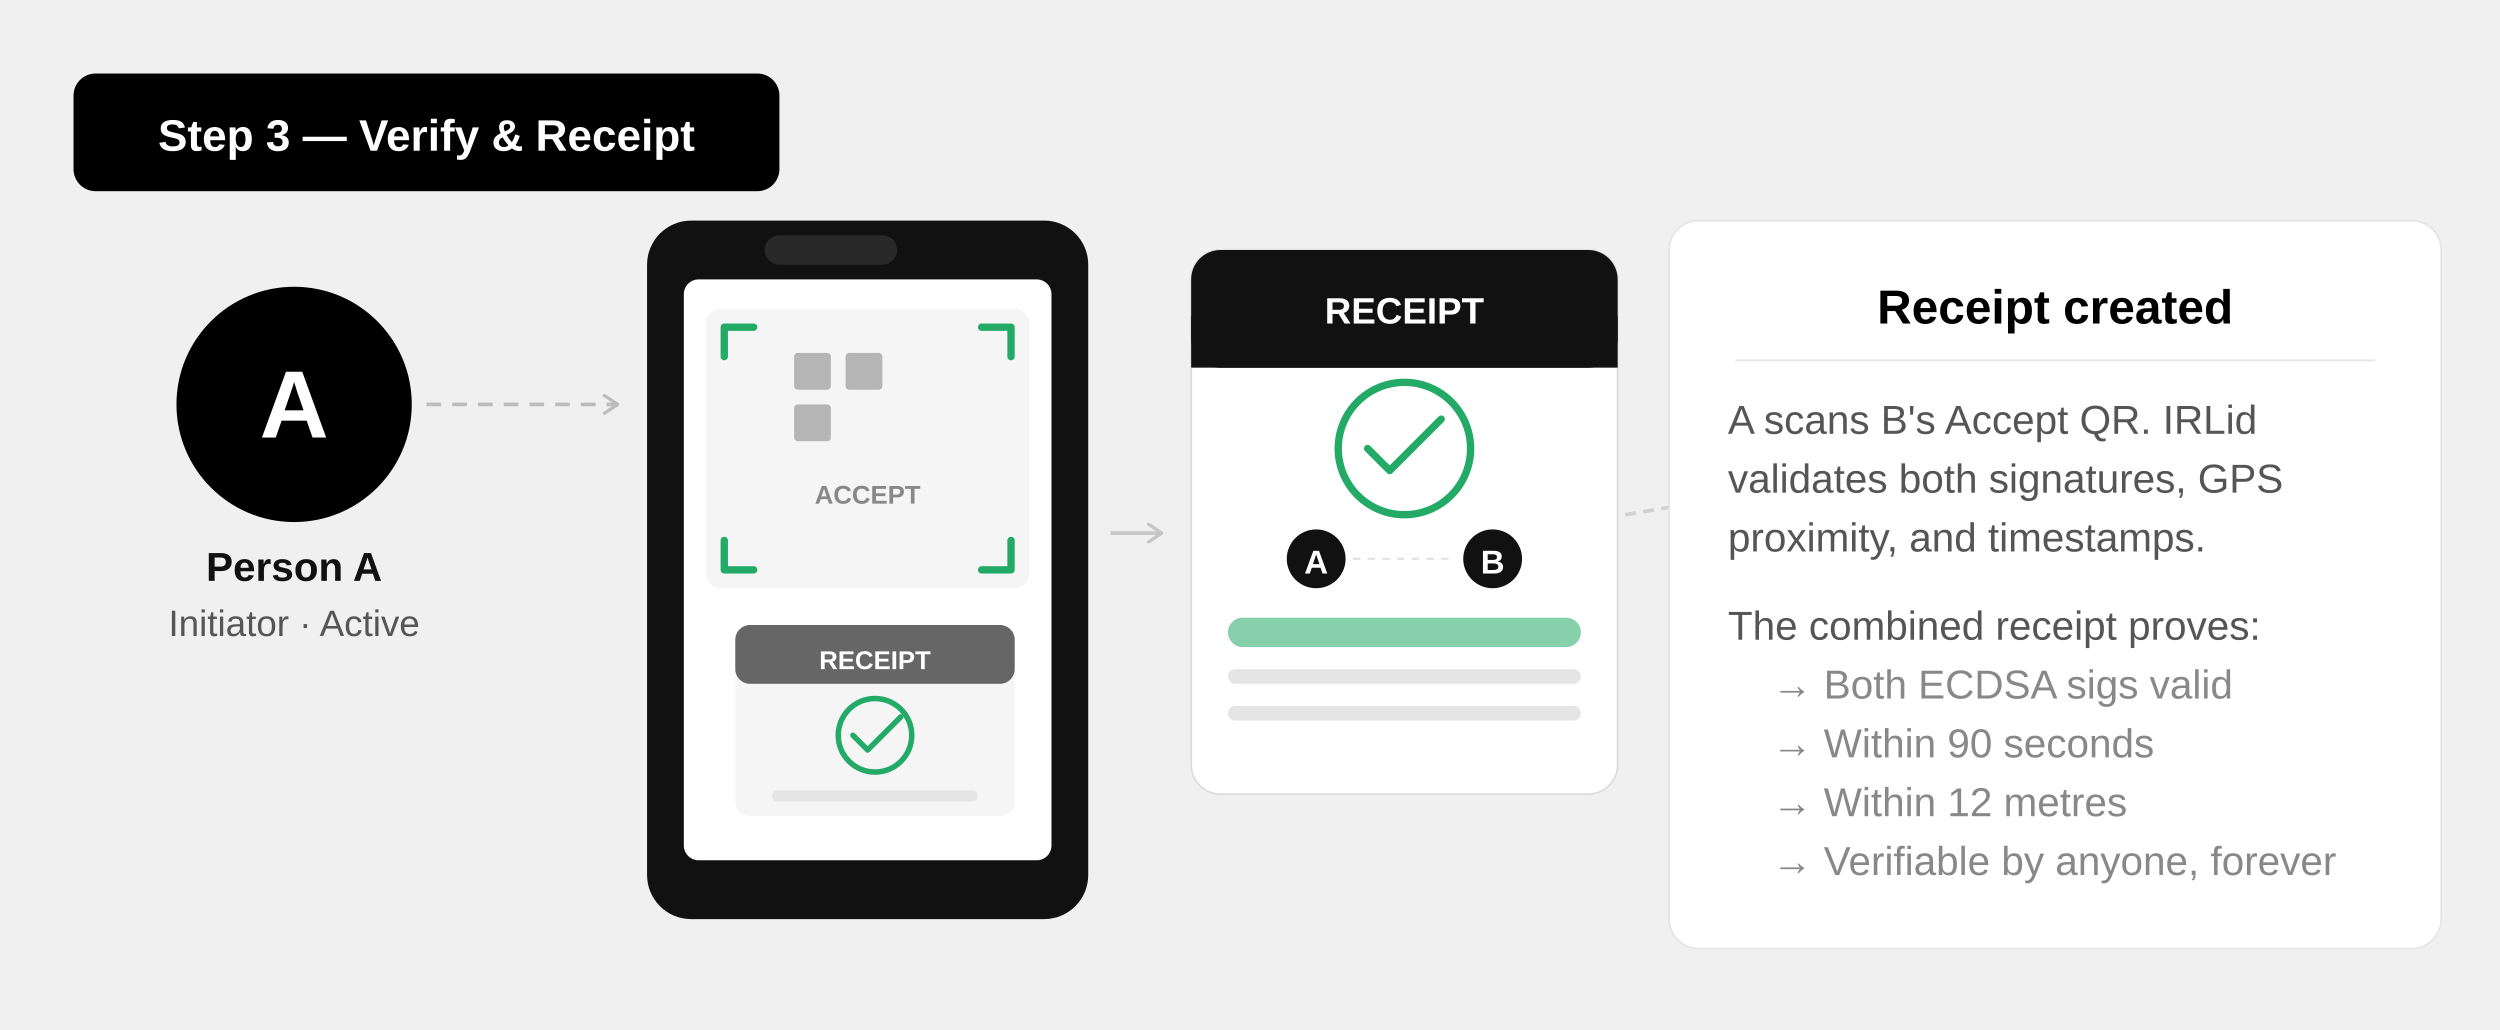
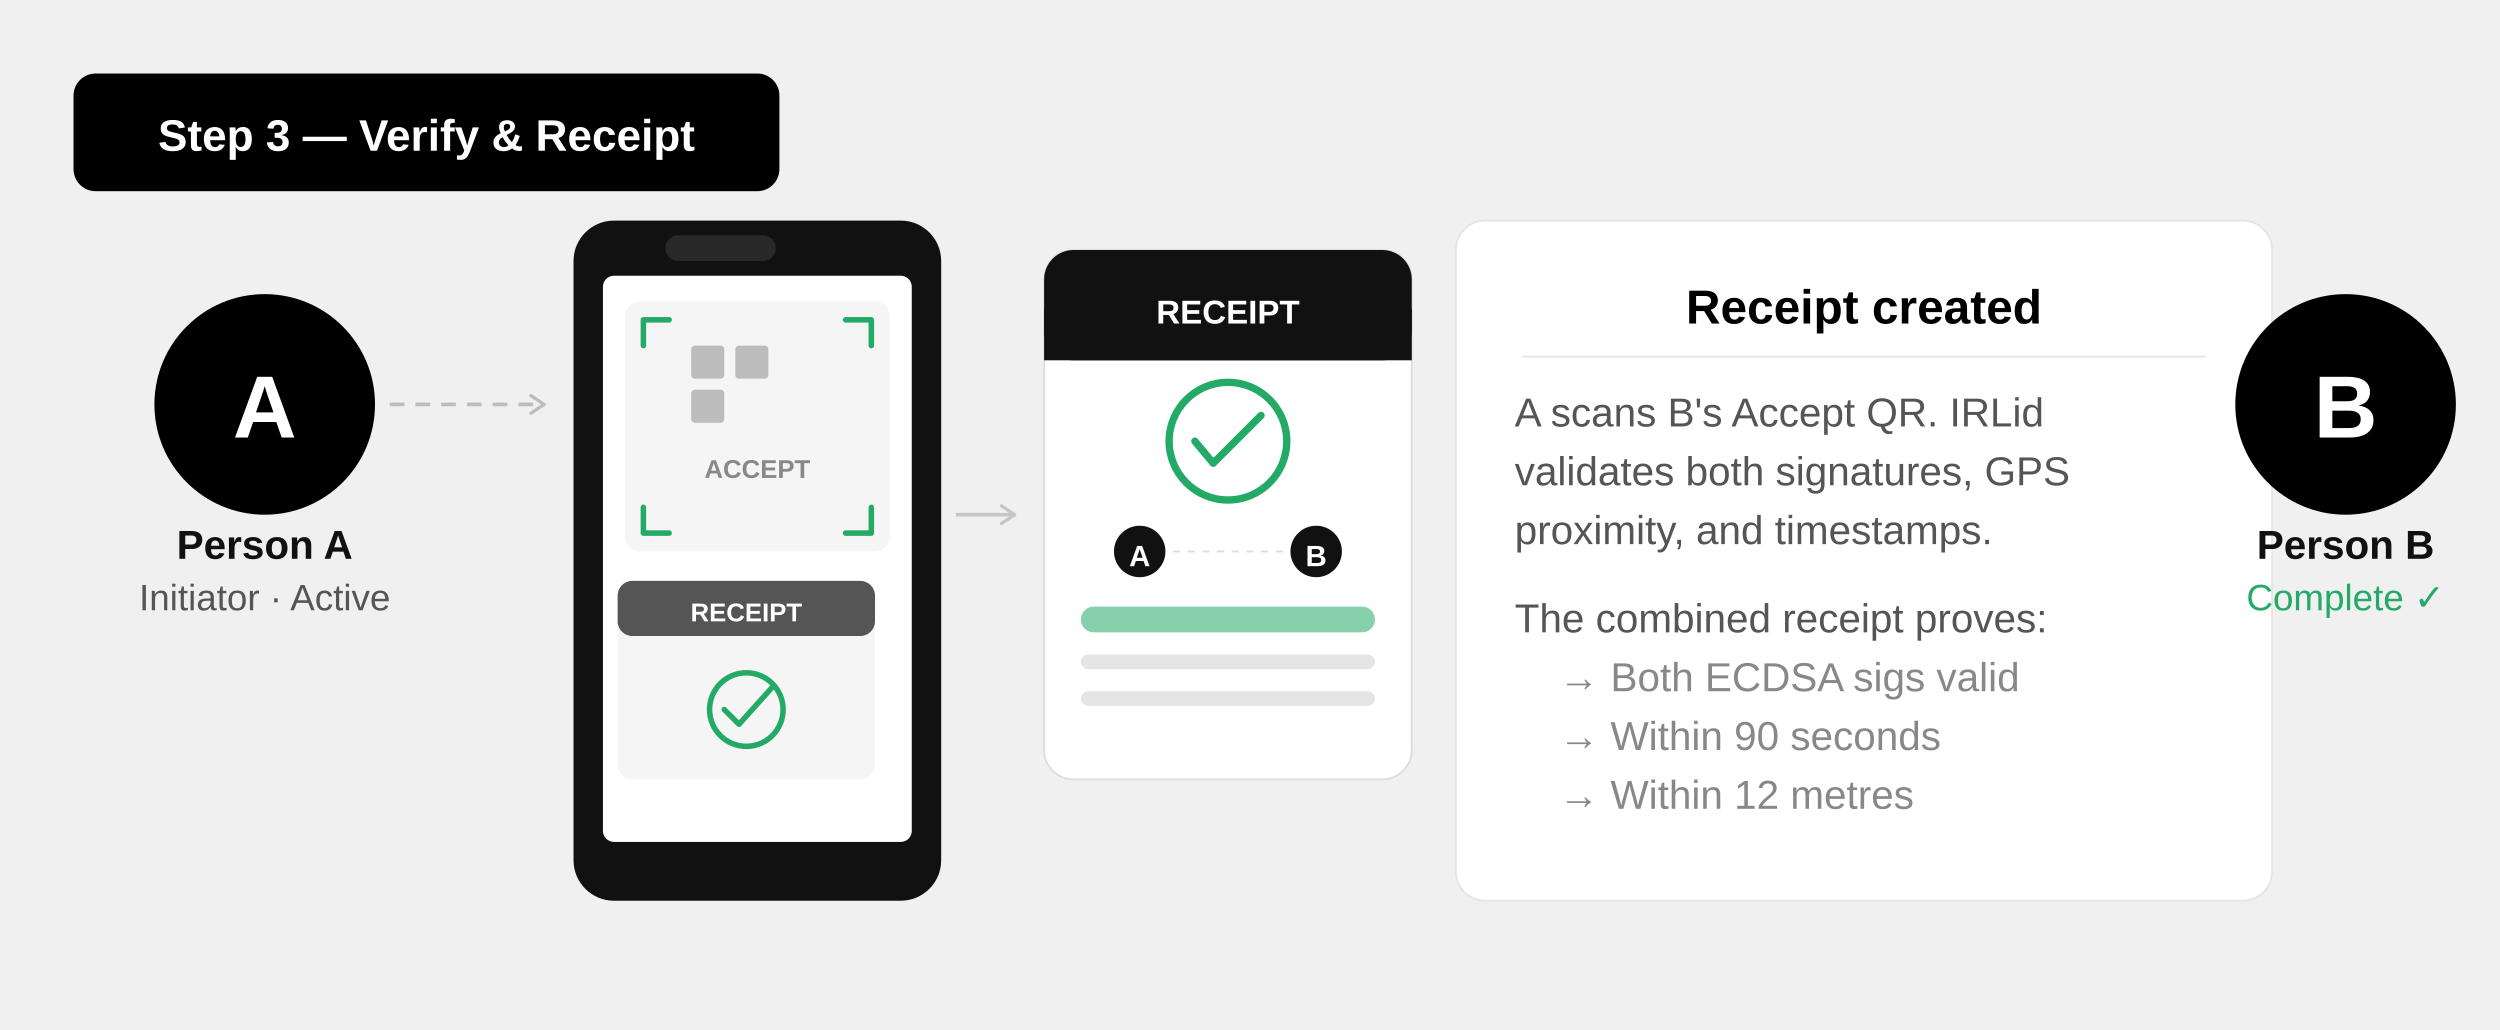
<svg xmlns="http://www.w3.org/2000/svg" viewBox="0 0 680 280" fill="none">
  <defs>
    <marker id="arr" viewBox="0 0 10 10" refX="8" refY="5" markerWidth="6" markerHeight="6" orient="auto-start-reverse">
      <path d="M2 1L8 5L2 9" fill="none" stroke="#888" stroke-width="1.5" stroke-linecap="round" stroke-linejoin="round" />
    </marker>
    <style>text { font-family: Arial, sans-serif; }</style>
  </defs>
  <rect x="20" y="20" width="192" height="32" rx="6" fill="#000" />
  <text x="116" y="41" text-anchor="middle" fill="#fff" font-size="12" font-weight="700">Step 3 — Verify &amp; Receipt</text>
-   <circle cx="80" cy="110" r="32" fill="#000" />
-   <text x="80" y="119" text-anchor="middle" fill="#fff" font-size="26" font-weight="700">A</text>
-   <text x="80" y="158" text-anchor="middle" fill="#111" font-size="11" font-weight="700">Person A</text>
-   <text x="80" y="173" text-anchor="middle" fill="#555" font-size="10">Initiator · Active</text>
-   <line x1="116" y1="110" x2="168" y2="110" stroke="#888" stroke-width="1" stroke-dasharray="4,3" marker-end="url(#arr)" opacity="0.5" />
-   <rect x="176" y="60" width="120" height="190" rx="12" fill="#111" />
-   <rect x="186" y="76" width="100" height="158" rx="4" fill="#fff" />
-   <rect x="208" y="64" width="36" height="8" rx="4" fill="#555" opacity="0.35" />
-   <rect x="192" y="84" width="88" height="76" rx="4" fill="#F5F5F5" />
-   <path d="M197 89 L197 97 M197 89 L205 89" stroke="#22aa66" stroke-width="2" fill="none" stroke-linecap="round" />
-   <path d="M275 89 L275 97 M275 89 L267 89" stroke="#22aa66" stroke-width="2" fill="none" stroke-linecap="round" />
-   <path d="M197 155 L197 147 M197 155 L205 155" stroke="#22aa66" stroke-width="2" fill="none" stroke-linecap="round" />
-   <path d="M275 155 L275 147 M275 155 L267 155" stroke="#22aa66" stroke-width="2" fill="none" stroke-linecap="round" />
-   <rect x="216" y="96" width="10" height="10" rx="1" fill="#666" opacity="0.45" />
-   <rect x="230" y="96" width="10" height="10" rx="1" fill="#666" opacity="0.45" />
-   <rect x="216" y="110" width="10" height="10" rx="1" fill="#666" opacity="0.45" />
-   <text x="236" y="137" text-anchor="middle" fill="#888" font-size="7" font-weight="700">ACCEPT</text>
-   <rect x="200" y="170" width="76" height="52" rx="4" fill="#F5F5F5" />
-   <rect x="200" y="170" width="76" height="16" rx="4" fill="#666" />
-   <text x="238" y="182" text-anchor="middle" fill="#fff" font-size="7" font-weight="700">RECEIPT</text>
-   <circle cx="238" cy="200" r="10" stroke="#22aa66" stroke-width="1.5" fill="none" />
-   <path d="M232 200 L236 204 L245 195" stroke="#22aa66" stroke-width="1.5" fill="none" stroke-linecap="round" stroke-linejoin="round" />
-   <rect x="210" y="215" width="56" height="3" rx="1.5" fill="#E5E5E5" />
-   <line x1="302" y1="145" x2="316" y2="145" stroke="#888" stroke-width="1" marker-end="url(#arr)" opacity="0.4" />
-   <rect x="324" y="68" width="116" height="148" rx="8" fill="#fff" stroke="#DDD" stroke-width="0.5" />
-   <rect x="324" y="68" width="116" height="32" rx="8" fill="#111" />
-   <rect x="324" y="86" width="116" height="14" fill="#111" />
-   <text x="382" y="88" text-anchor="middle" fill="#fff" font-size="10" font-weight="700">RECEIPT</text>
-   <circle cx="382" cy="122" r="18" stroke="#22aa66" stroke-width="2" fill="none" />
-   <path d="M372 122 L378 128 L392 114" stroke="#22aa66" stroke-width="2" fill="none" stroke-linecap="round" stroke-linejoin="round" />
-   <circle cx="358" cy="152" r="8" fill="#111" />
-   <text x="358" y="156" text-anchor="middle" fill="#fff" font-size="9" font-weight="700">A</text>
-   <line x1="368" y1="152" x2="396" y2="152" stroke="#DDD" stroke-width="0.5" stroke-dasharray="2,2" />
-   <circle cx="406" cy="152" r="8" fill="#111" />
-   <text x="406" y="156" text-anchor="middle" fill="#fff" font-size="9" font-weight="700">B</text>
-   <rect x="334" y="168" width="96" height="8" rx="4" fill="#22aa66" opacity="0.55" />
-   <rect x="334" y="182" width="96" height="4" rx="2" fill="#E5E5E5" />
-   <rect x="334" y="192" width="96" height="4" rx="2" fill="#E5E5E5" />
-   <line x1="442" y1="140" x2="562" y2="120" stroke="#888" stroke-width="1" stroke-dasharray="3,2" marker-end="url(#arr)" opacity="0.3" />
-   <circle cx="600" cy="110" r="32" fill="#000" />
-   <text x="600" y="119" text-anchor="middle" fill="#fff" font-size="26" font-weight="700">B</text>
-   <text x="600" y="158" text-anchor="middle" fill="#111" font-size="11" font-weight="700">Person B</text>
-   <text x="600" y="173" text-anchor="middle" fill="#22aa66" font-size="10">Complete ✓</text>
-   <rect x="454" y="60" width="210" height="198" rx="8" fill="#fff" stroke="#E5E5E5" stroke-width="0.5" />
-   <text x="559" y="88" text-anchor="middle" fill="#000" font-size="13" font-weight="700">Receipt created</text>
-   <line x1="472" y1="98" x2="646" y2="98" stroke="#E5E5E5" stroke-width="0.5" />
-   <text x="470" y="118" fill="#555" font-size="11">A scans B's Accept QR. IRLid</text>
-   <text x="470" y="134" fill="#555" font-size="11">validates both signatures, GPS</text>
-   <text x="470" y="150" fill="#555" font-size="11">proximity, and timestamps.</text>
-   <text x="470" y="174" fill="#555" font-size="11">The combined receipt proves:</text>
-   <text x="482" y="190" fill="#888" font-size="11">→  Both ECDSA sigs valid</text>
-   <text x="482" y="206" fill="#888" font-size="11">→  Within 90 seconds</text>
-   <text x="482" y="222" fill="#888" font-size="11">→  Within 12 metres</text>
-   <text x="482" y="238" fill="#888" font-size="11">→  Verifiable by anyone, forever</text>
+   <circle cx="72" cy="110" r="30" fill="#000" />
+   <text x="72" y="119" text-anchor="middle" fill="#fff" font-size="24" font-weight="700">A</text>
+   <text x="72" y="152" text-anchor="middle" fill="#111" font-size="11" font-weight="700">Person A</text>
+   <text x="72" y="166" text-anchor="middle" fill="#555" font-size="10">Initiator · Active</text>
+   <line x1="106" y1="110" x2="148" y2="110" stroke="#888" stroke-width="1" stroke-dasharray="4,3" marker-end="url(#arr)" opacity="0.5" />
+   <rect x="156" y="60" width="100" height="185" rx="11" fill="#111" />
+   <rect x="164" y="75" width="84" height="154" rx="3" fill="#fff" />
+   <rect x="181" y="64" width="30" height="7" rx="3.5" fill="#555" opacity="0.35" />
+   <rect x="170" y="82" width="72" height="68" rx="4" fill="#F5F5F5" />
+   <path d="M175 87 L175 94 M175 87 L182 87" stroke="#22aa66" stroke-width="1.5" fill="none" stroke-linecap="round" />
+   <path d="M237 87 L237 94 M237 87 L230 87" stroke="#22aa66" stroke-width="1.5" fill="none" stroke-linecap="round" />
+   <path d="M175 145 L175 138 M175 145 L182 145" stroke="#22aa66" stroke-width="1.5" fill="none" stroke-linecap="round" />
+   <path d="M237 145 L237 138 M237 145 L230 145" stroke="#22aa66" stroke-width="1.5" fill="none" stroke-linecap="round" />
+   <rect x="188" y="94" width="9" height="9" rx="1" fill="#666" opacity="0.4" />
+   <rect x="200" y="94" width="9" height="9" rx="1" fill="#666" opacity="0.4" />
+   <rect x="188" y="106" width="9" height="9" rx="1" fill="#666" opacity="0.4" />
+   <text x="206" y="130" text-anchor="middle" fill="#888" font-size="7" font-weight="700">ACCEPT</text>
+   <rect x="168" y="158" width="70" height="54" rx="4" fill="#F5F5F5" />
+   <rect x="168" y="158" width="70" height="15" rx="4" fill="#555" />
+   <text x="203" y="169" text-anchor="middle" fill="#fff" font-size="7" font-weight="700">RECEIPT</text>
+   <circle cx="203" cy="193" r="10" stroke="#22aa66" stroke-width="1.5" fill="none" />
+   <path d="M197 193 L201 197 L210 187" stroke="#22aa66" stroke-width="1.5" fill="none" stroke-linecap="round" stroke-linejoin="round" />
+   <line x1="260" y1="140" x2="276" y2="140" stroke="#888" stroke-width="1" marker-end="url(#arr)" opacity="0.4" />
+   <rect x="284" y="68" width="100" height="144" rx="8" fill="#fff" stroke="#DDD" stroke-width="0.5" />
+   <rect x="284" y="68" width="100" height="30" rx="8" fill="#111" />
+   <rect x="284" y="84" width="100" height="14" fill="#111" />
+   <text x="334" y="88" text-anchor="middle" fill="#fff" font-size="9" font-weight="700">RECEIPT</text>
+   <circle cx="334" cy="120" r="16" stroke="#22aa66" stroke-width="2" fill="none" />
+   <path d="M325 120 L330 126 L343 113" stroke="#22aa66" stroke-width="2" fill="none" stroke-linecap="round" stroke-linejoin="round" />
+   <circle cx="310" cy="150" r="7" fill="#111" />
+   <text x="310" y="154" text-anchor="middle" fill="#fff" font-size="8" font-weight="700">A</text>
+   <line x1="319" y1="150" x2="349" y2="150" stroke="#DDD" stroke-width="0.5" stroke-dasharray="2,2" />
+   <circle cx="358" cy="150" r="7" fill="#111" />
+   <text x="358" y="154" text-anchor="middle" fill="#fff" font-size="8" font-weight="700">B</text>
+   <rect x="294" y="165" width="80" height="7" rx="3.5" fill="#22aa66" opacity="0.55" />
+   <rect x="294" y="178" width="80" height="4" rx="2" fill="#E5E5E5" />
+   <rect x="294" y="188" width="80" height="4" rx="2" fill="#E5E5E5" />
+   <rect x="396" y="60" width="222" height="185" rx="8" fill="#fff" stroke="#E5E5E5" stroke-width="0.5" />
+   <text x="507" y="88" text-anchor="middle" fill="#000" font-size="13" font-weight="700">Receipt created</text>
+   <line x1="414" y1="97" x2="600" y2="97" stroke="#E5E5E5" stroke-width="0.5" />
+   <text x="412" y="116" fill="#555" font-size="11">A scans B's Accept QR. IRLid</text>
+   <text x="412" y="132" fill="#555" font-size="11">validates both signatures, GPS</text>
+   <text x="412" y="148" fill="#555" font-size="11">proximity, and timestamps.</text>
+   <text x="412" y="172" fill="#555" font-size="11">The combined receipt proves:</text>
+   <text x="424" y="188" fill="#888" font-size="11">→  Both ECDSA sigs valid</text>
+   <text x="424" y="204" fill="#888" font-size="11">→  Within 90 seconds</text>
+   <text x="424" y="220" fill="#888" font-size="11">→  Within 12 metres</text>
+   <circle cx="638" cy="110" r="30" fill="#000" />
+   <text x="638" y="119" text-anchor="middle" fill="#fff" font-size="24" font-weight="700">B</text>
+   <text x="638" y="152" text-anchor="middle" fill="#111" font-size="11" font-weight="700">Person B</text>
+   <text x="638" y="166" text-anchor="middle" fill="#22aa66" font-size="10">Complete ✓</text>
</svg>
